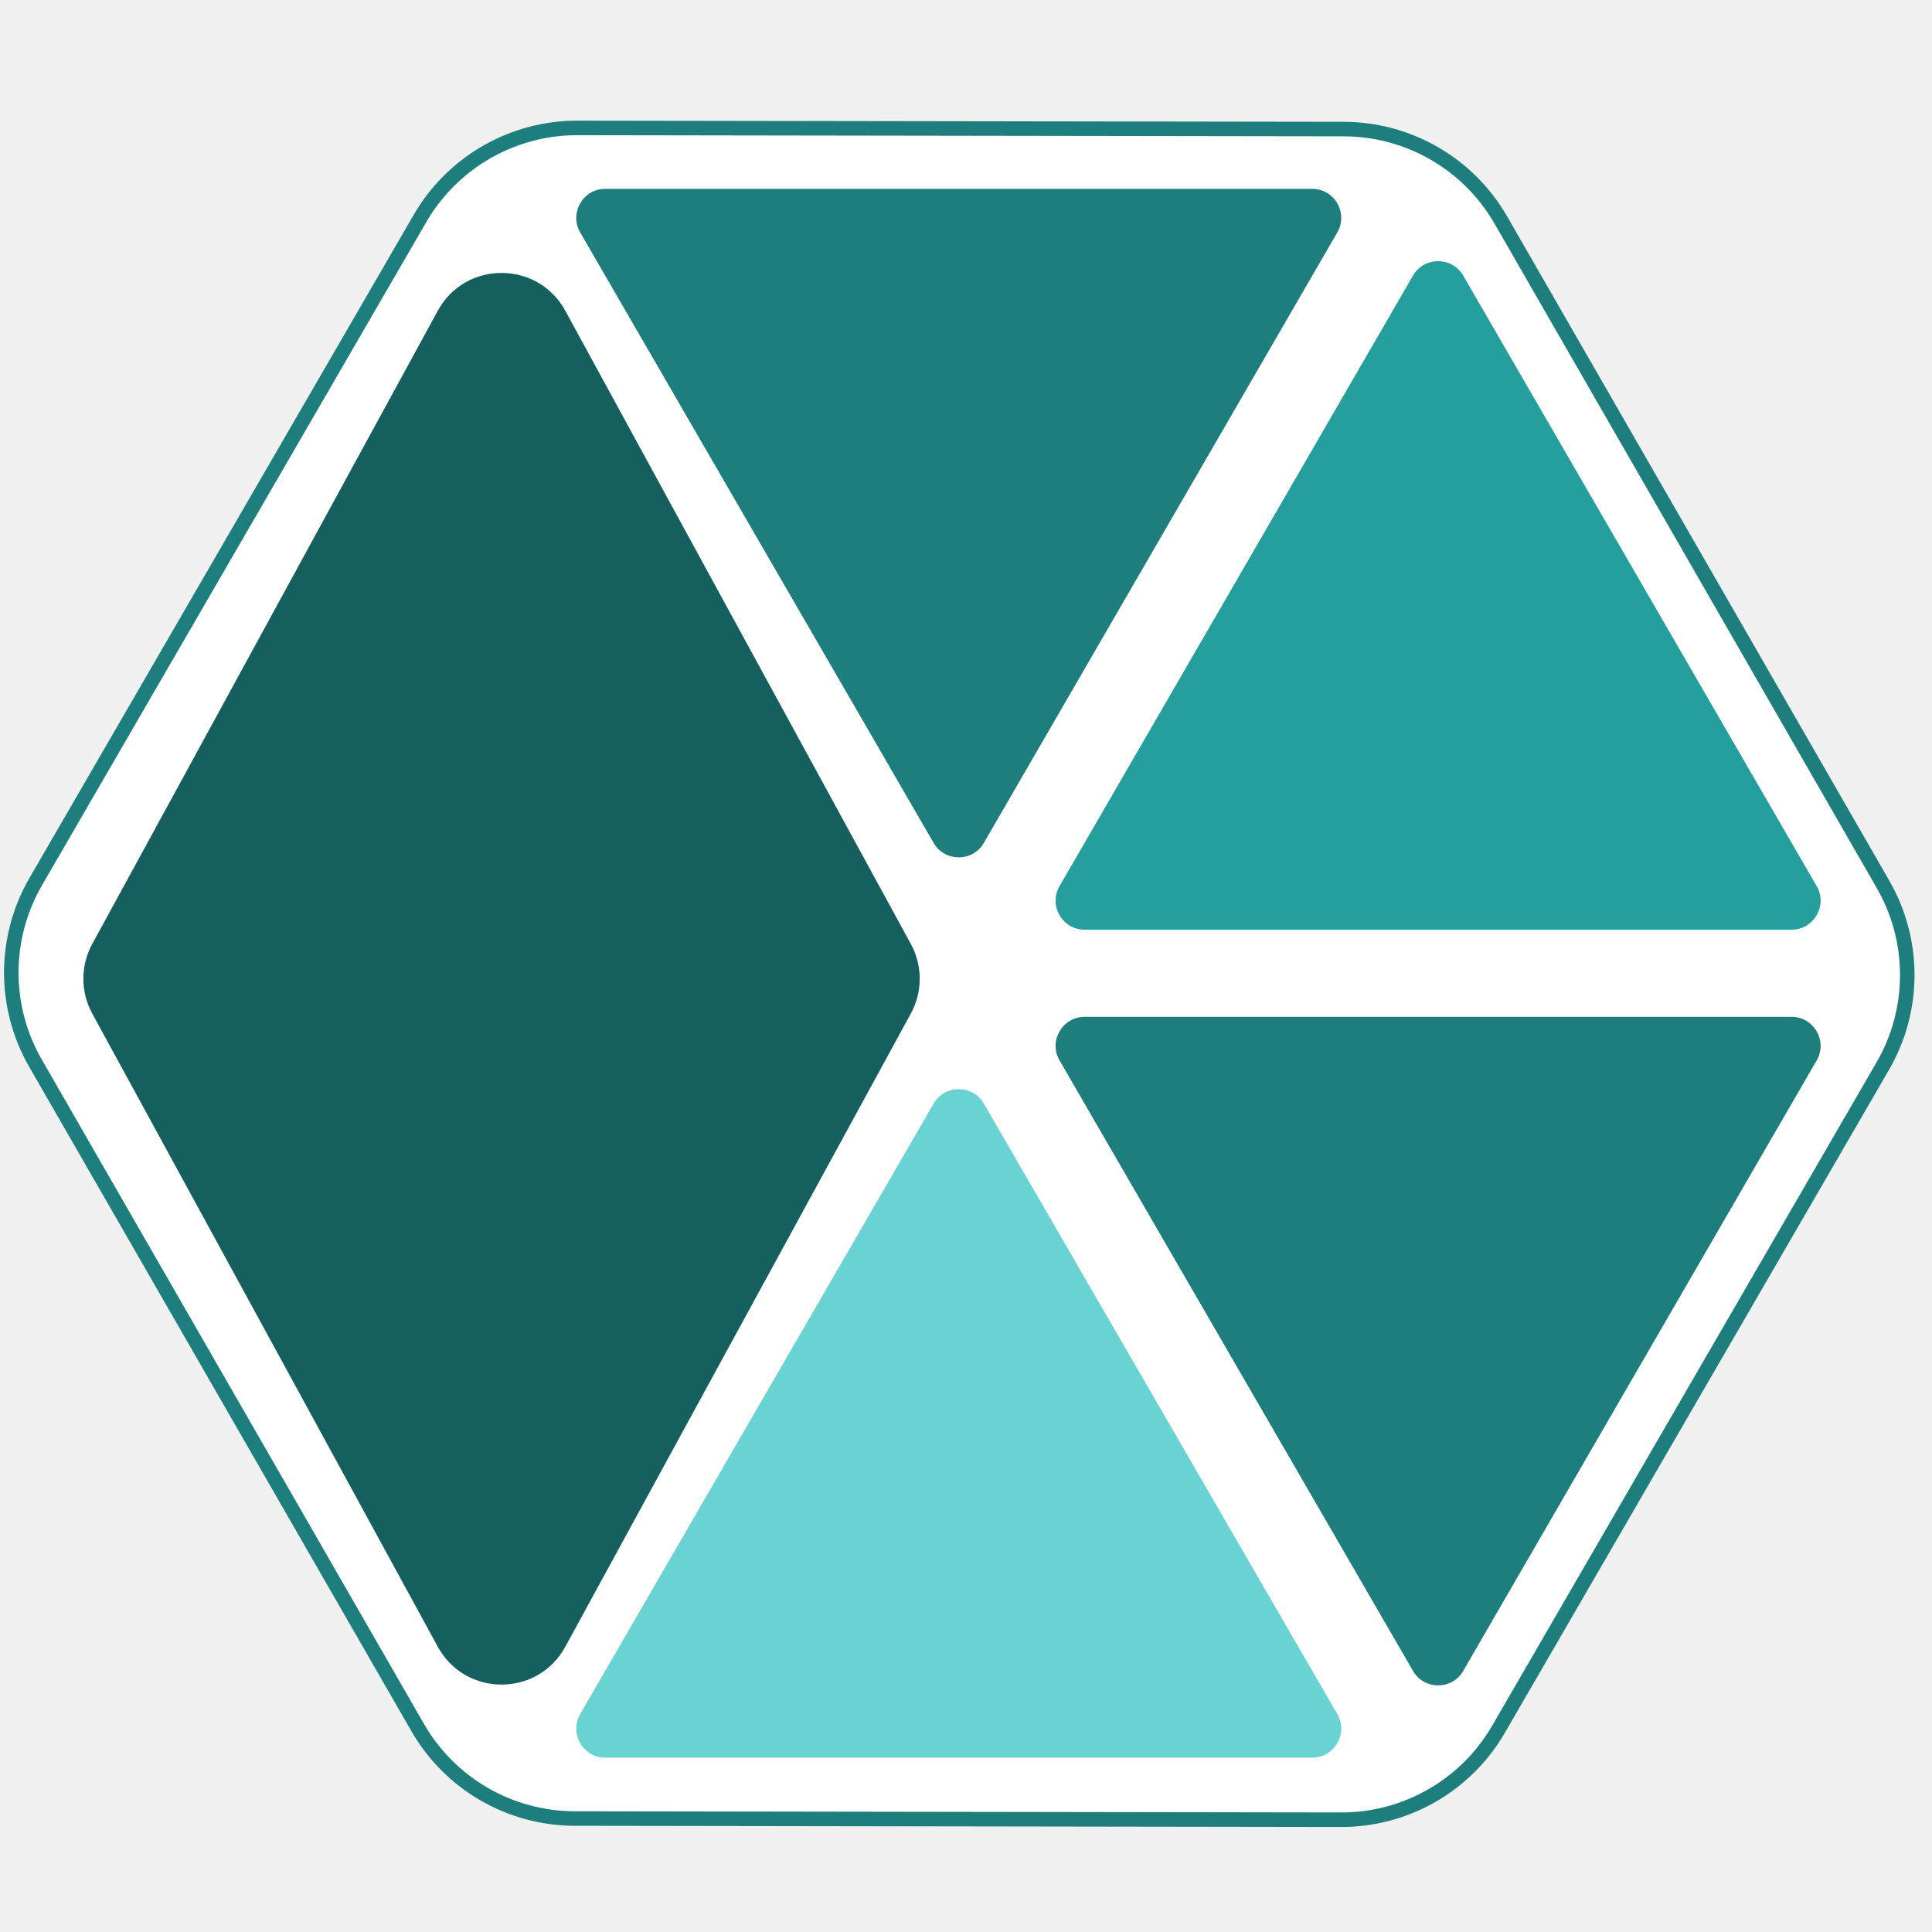
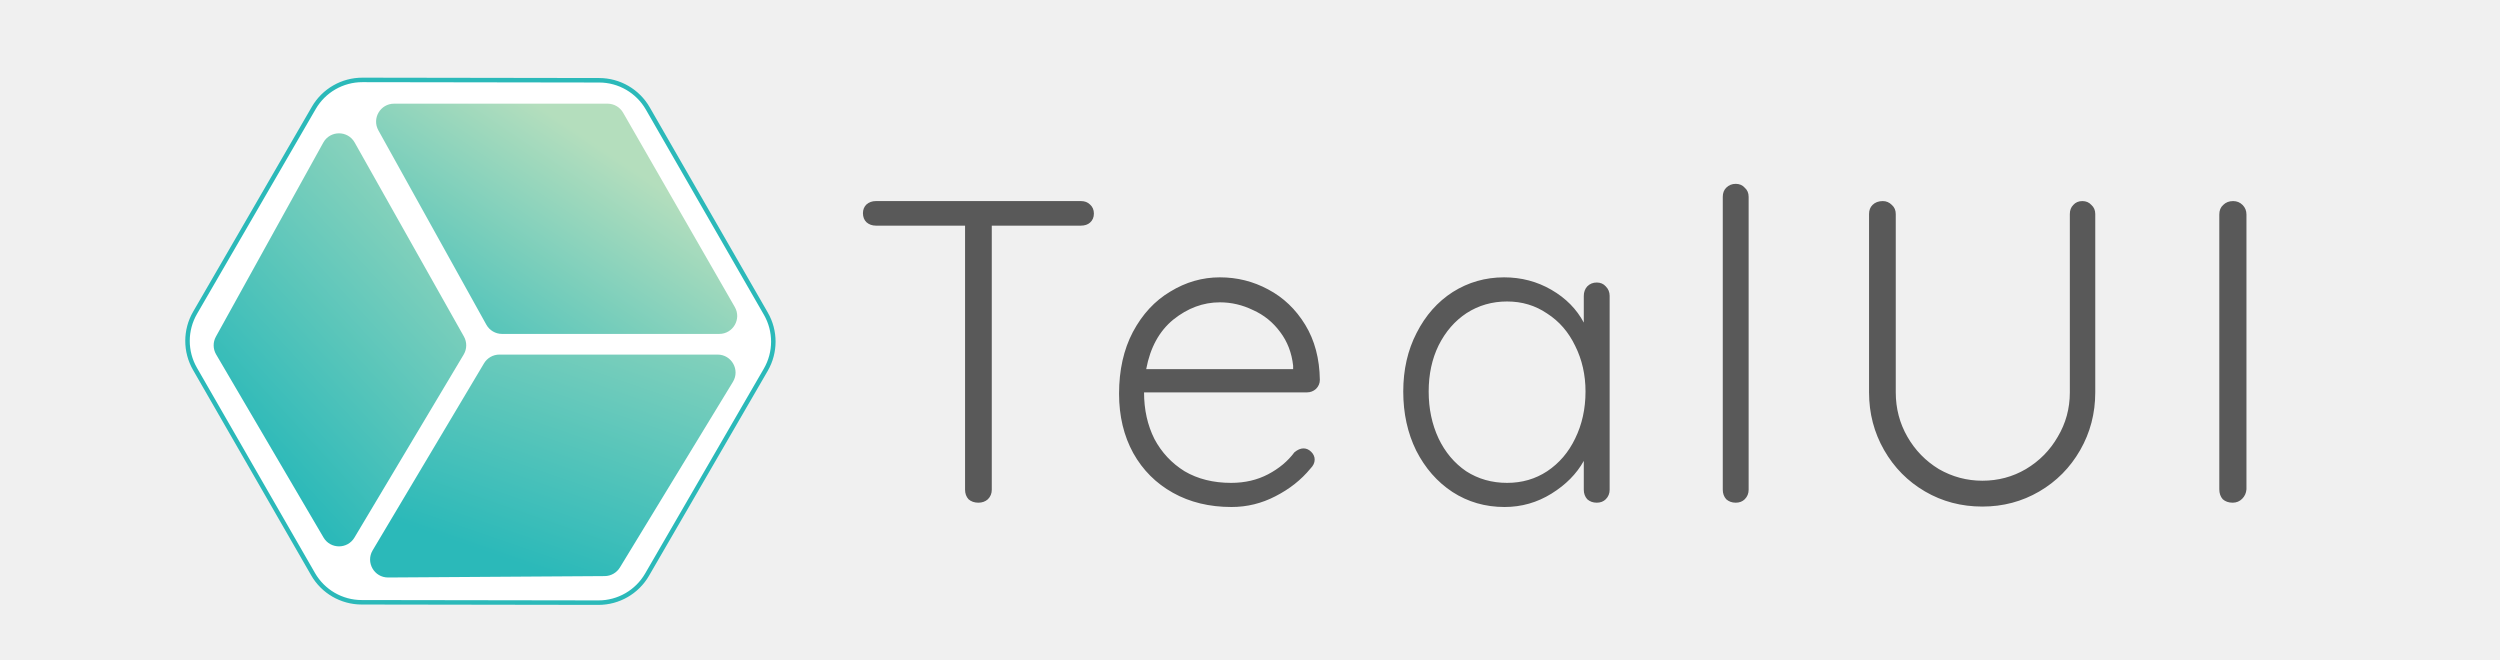
- <svg xmlns="http://www.w3.org/2000/svg" fill="none" viewBox="0 0 133 133">
-   <path d="M129.633 60.885l-26.31-45.732a12.5 12.5 0 00-10.816-6.267l-52.76-.08a12.5 12.5 0 00-10.835 6.233l-26.45 45.65a12.5 12.5 0 00-.02 12.5l26.31 45.733a12.5 12.5 0 0010.816 6.267l52.76.081a12.498 12.498 0 0010.835-6.234l26.45-45.65a12.5 12.5 0 00.02-12.5z" fill="#fff" stroke="#1E7E7E" />
-   <path d="M69.029 75.226l24.328 42.02c1.35 2.334-.333 5.254-3.03 5.254H41.673c-2.696 0-4.38-2.92-3.029-5.254l24.328-42.02c1.348-2.329 4.71-2.329 6.058 0z" fill="#69D2D2" stroke="#fff" stroke-width="3" />
-   <path d="M62.971 58.774l-24.328-42.02c-1.35-2.334.333-5.254 3.03-5.254h48.655c2.696 0 4.38 2.92 3.029 5.254l-24.328 42.02c-1.348 2.329-4.71 2.329-6.058 0z" fill="#1E7E7E" stroke="#fff" stroke-width="3" />
-   <path d="M102.029 18.226l24.328 42.02c1.351 2.334-.333 5.254-3.029 5.254H74.672c-2.696 0-4.38-2.92-3.029-5.254l24.328-42.02c1.348-2.329 4.71-2.329 6.058 0z" fill="#259E9E" stroke="#fff" stroke-width="3" />
-   <path d="M95.971 115.774l-24.328-42.02c-1.35-2.334.333-5.254 3.03-5.254h48.655c2.696 0 4.38 2.92 3.029 5.254l-24.328 42.02c-1.348 2.329-4.71 2.329-6.058 0z" fill="#1E7E7E" stroke="#fff" stroke-width="3" />
-   <path fill-rule="evenodd" clip-rule="evenodd" d="M62.703 69.773a5 5 0 000-4.79l-23.788-43.59c-1.895-3.474-6.882-3.474-8.778 0L6.35 64.983a5 5 0 000 4.79l23.787 43.59c1.896 3.473 6.883 3.473 8.778 0l23.788-43.59z" fill="#165F5F" />
+ <svg xmlns="http://www.w3.org/2000/svg" fill="none" viewBox="0 0 557 147">
+   <path d="M240.84 44.8c.832 0 1.504.256 2.016.768.576.512.864 1.184.864 2.016 0 .832-.288 1.504-.864 2.016-.512.448-1.184.672-2.016.672h-19.872v58.848c0 .832-.288 1.536-.864 2.112-.576.512-1.28.768-2.112.768-.896 0-1.632-.256-2.208-.768-.512-.576-.768-1.28-.768-2.112V50.272h-19.872c-.832 0-1.536-.256-2.112-.768-.512-.512-.768-1.184-.768-2.016 0-.768.256-1.408.768-1.92.576-.512 1.28-.768 2.112-.768h45.696zm53.222 39.84c0 .768-.288 1.44-.864 2.016-.576.512-1.248.768-2.016.768h-36.288c0 3.84.768 7.296 2.304 10.368 1.6 3.008 3.84 5.408 6.72 7.2 2.944 1.728 6.4 2.592 10.368 2.592 3.072 0 5.824-.64 8.256-1.92 2.432-1.28 4.384-2.912 5.856-4.896.704-.576 1.376-.864 2.016-.864.64 0 1.216.256 1.728.768s.768 1.088.768 1.728c0 .704-.32 1.376-.96 2.016-2.048 2.496-4.64 4.544-7.776 6.144-3.072 1.6-6.336 2.4-9.792 2.4-4.928 0-9.28-1.056-13.056-3.168s-6.72-5.056-8.832-8.832c-2.112-3.84-3.168-8.256-3.168-13.248 0-5.248 1.024-9.824 3.072-13.728 2.112-3.968 4.896-6.976 8.352-9.024 3.456-2.112 7.136-3.168 11.04-3.168 3.84 0 7.424.896 10.752 2.688 3.392 1.792 6.144 4.416 8.256 7.872 2.112 3.456 3.2 7.552 3.264 12.288zM271.79 67.36c-3.712 0-7.168 1.28-10.368 3.84-3.136 2.56-5.152 6.24-6.048 11.04h32.736v-.768c-.32-2.88-1.28-5.376-2.88-7.488-1.6-2.176-3.616-3.808-6.048-4.896-2.368-1.152-4.832-1.728-7.392-1.728zm83.959-4.416c.832 0 1.504.288 2.016.864.576.576.864 1.28.864 2.112v43.2c0 .832-.288 1.536-.864 2.112-.512.512-1.184.768-2.016.768-.832 0-1.536-.256-2.112-.768-.512-.576-.768-1.28-.768-2.112v-6.432c-1.6 2.88-4 5.312-7.2 7.296s-6.688 2.976-10.464 2.976c-4.288 0-8.16-1.12-11.616-3.36-3.392-2.24-6.08-5.312-8.064-9.216-1.92-3.904-2.88-8.288-2.88-13.152 0-4.864.992-9.216 2.976-13.056 1.984-3.904 4.672-6.944 8.064-9.12 3.456-2.176 7.264-3.264 11.424-3.264 3.84 0 7.36.928 10.56 2.784 3.2 1.856 5.6 4.288 7.2 7.296V65.92c0-.832.256-1.536.768-2.112.576-.576 1.28-.864 2.112-.864zm-19.968 44.64c3.328 0 6.304-.864 8.928-2.592 2.688-1.792 4.768-4.224 6.24-7.296 1.536-3.136 2.304-6.624 2.304-10.464 0-3.712-.768-7.104-2.304-10.176-1.472-3.072-3.552-5.472-6.24-7.2-2.624-1.792-5.6-2.688-8.928-2.688-3.328 0-6.336.864-9.024 2.592-2.624 1.728-4.704 4.128-6.24 7.2-1.472 3.008-2.208 6.432-2.208 10.272s.736 7.328 2.208 10.464c1.472 3.072 3.52 5.504 6.144 7.296 2.688 1.728 5.728 2.592 9.12 2.592zm53.814 1.536c0 .832-.288 1.536-.864 2.112-.512.512-1.184.768-2.016.768-.832 0-1.536-.256-2.112-.768-.512-.576-.768-1.28-.768-2.112V43.84c0-.832.256-1.504.768-2.016.576-.576 1.28-.864 2.112-.864.832 0 1.504.288 2.016.864.576.512.864 1.184.864 2.016v65.28zm74.349-64.32c.832 0 1.504.288 2.016.864.576.512.864 1.184.864 2.016v39.744c0 4.672-1.12 8.96-3.36 12.864-2.24 3.904-5.28 6.976-9.12 9.216-3.84 2.24-8.064 3.36-12.672 3.36-4.672 0-8.928-1.12-12.768-3.36-3.84-2.24-6.88-5.312-9.12-9.216-2.24-3.904-3.36-8.192-3.36-12.864V47.68c0-.832.256-1.504.768-2.016.576-.576 1.344-.864 2.304-.864.768 0 1.44.288 2.016.864.576.512.864 1.184.864 2.016v39.744c0 3.584.864 6.88 2.592 9.888 1.728 3.008 4.064 5.408 7.008 7.2 3.008 1.728 6.24 2.592 9.696 2.592 3.52 0 6.752-.864 9.696-2.592 3.008-1.792 5.376-4.192 7.104-7.2 1.792-3.008 2.688-6.304 2.688-9.888V47.68c0-.832.256-1.504.768-2.016.512-.576 1.184-.864 2.016-.864zm36.566 64.224c-.064.832-.384 1.536-.961 2.112-.575.576-1.279.864-2.111.864-.896 0-1.632-.256-2.208-.768-.512-.576-.768-1.312-.768-2.208V47.776c0-.896.288-1.6.864-2.112.576-.576 1.312-.864 2.208-.864.832 0 1.536.288 2.112.864.576.576.864 1.28.864 2.112v61.248z" fill="#595959" />
+   <path d="M170.633 69.885l-26.31-45.732c-2.227-3.871-6.35-6.26-10.816-6.267l-52.76-.081c-4.466-.007-8.596 2.369-10.835 6.233L43.462 69.69c-2.239 3.864-2.246 8.629-.019 12.5l26.31 45.732c2.227 3.871 6.35 6.26 10.816 6.267l52.76.081c4.466.007 8.596-2.369 10.835-6.234l26.451-45.651c2.238-3.864 2.246-8.629.019-12.5z" fill="#fff" stroke="#2BB9B9" />
+   <path d="M138.115 126.434c-.721 1.184-2.004 1.91-3.39 1.919l-48.238.313c-3.115.02-5.056-3.371-3.463-6.047l24.812-41.666c.721-1.211 2.027-1.953 3.437-1.953h48.607c3.121 0 5.04 3.415 3.416 6.08l-25.182 41.354z" fill="url(#paint0_linear)" />
+   <path d="M48.153 78.966c-.715-1.219-.734-2.724-.05-3.961l23.927-43.236c1.516-2.739 5.449-2.754 6.985-.026l24.346 43.235c.704 1.25.684 2.781-.051 4.013L78.965 119.78c-1.559 2.611-5.346 2.597-6.885-.026L48.153 78.966z" fill="url(#paint1_linear)" />
+   <path d="M135.359 23.098c1.432 0 2.755.765 3.468 2.007l24.887 43.3c1.533 2.667-.392 5.993-3.468 5.993h-48.392c-1.453 0-2.792-.787-3.497-2.057L84.301 29.04c-1.481-2.666.447-5.942 3.497-5.942h47.561z" fill="url(#paint2_linear)" />
+   <defs>
+     <linearGradient id="paint0_linear" x1="111" y1="124" x2="141" y2="37" gradientUnits="userSpaceOnUse">
+       <stop stop-color="#2BB9B9" />
+       <stop offset="1" stop-color="#B4DEBD" />
+     </linearGradient>
+     <linearGradient id="paint1_linear" x1="51.5" y1="95.5" x2="120" y2="32.5" gradientUnits="userSpaceOnUse">
+       <stop stop-color="#2BB9B9" />
+       <stop offset="1" stop-color="#B4DEBD" />
+     </linearGradient>
+     <linearGradient id="paint2_linear" x1="93" y1="89.5" x2="132" y2="31.5" gradientUnits="userSpaceOnUse">
+       <stop stop-color="#2BB9B9" />
+       <stop offset="1" stop-color="#B4DEBD" />
+     </linearGradient>
+   </defs>
</svg>
